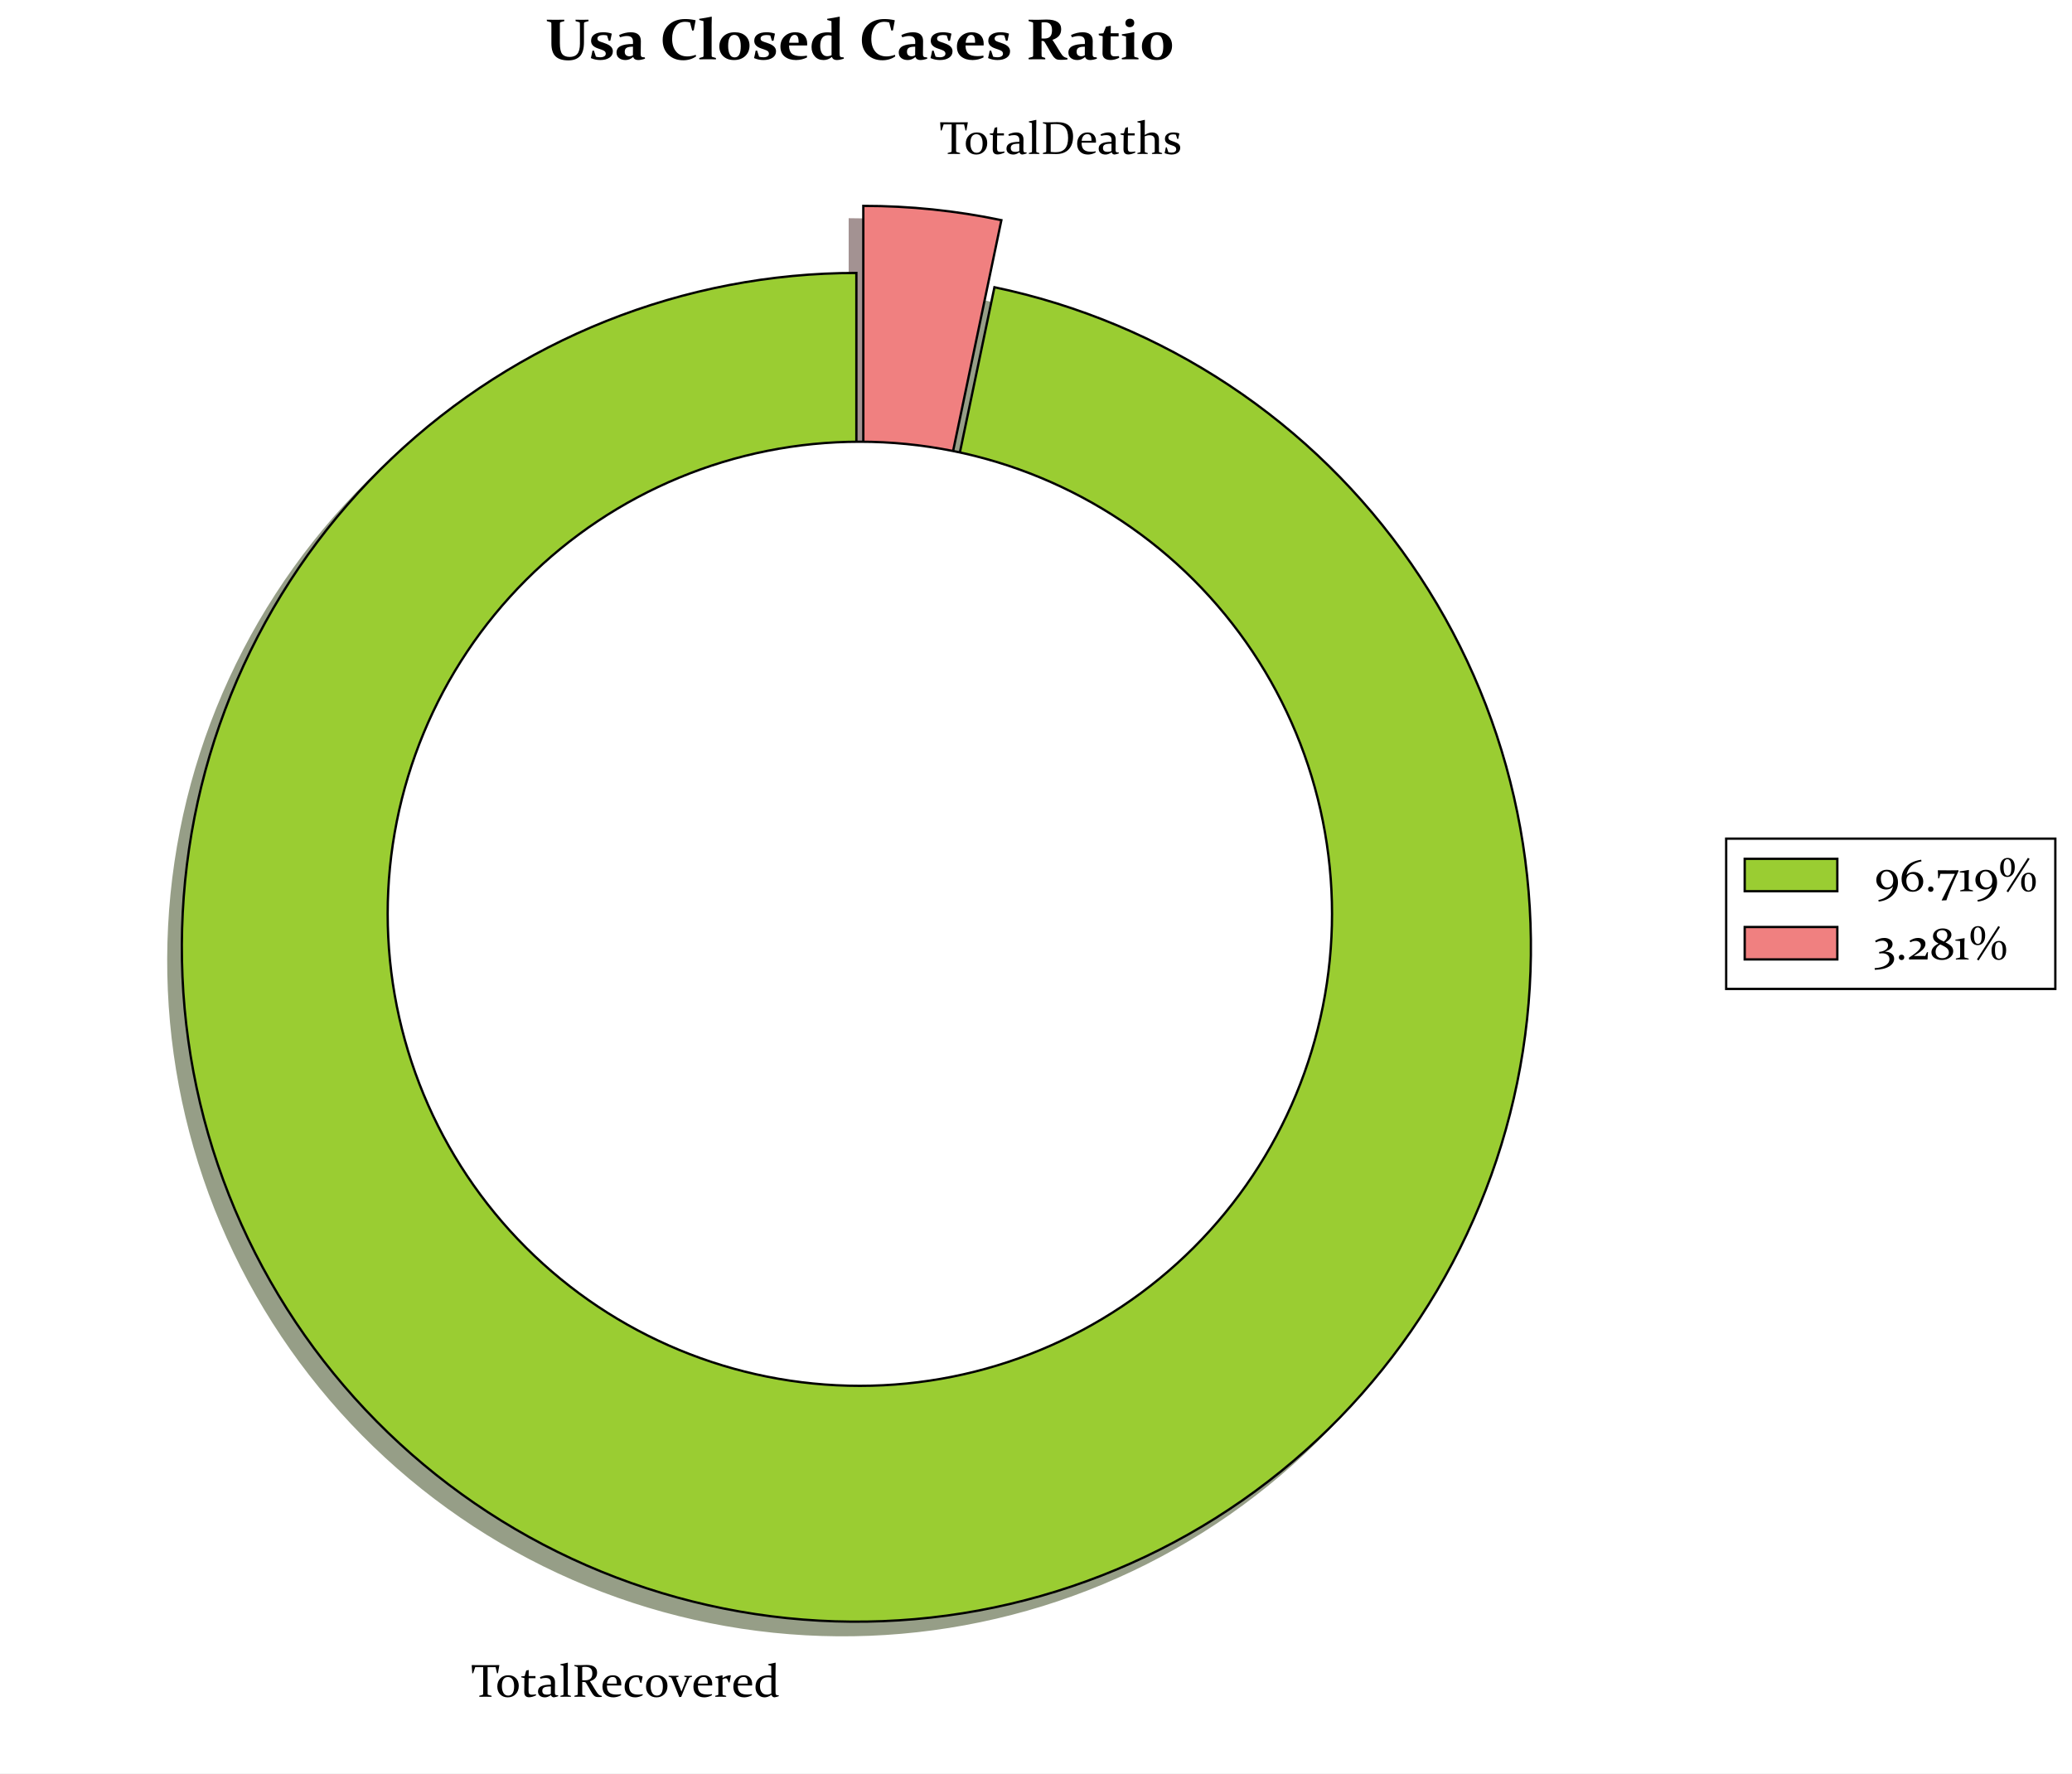
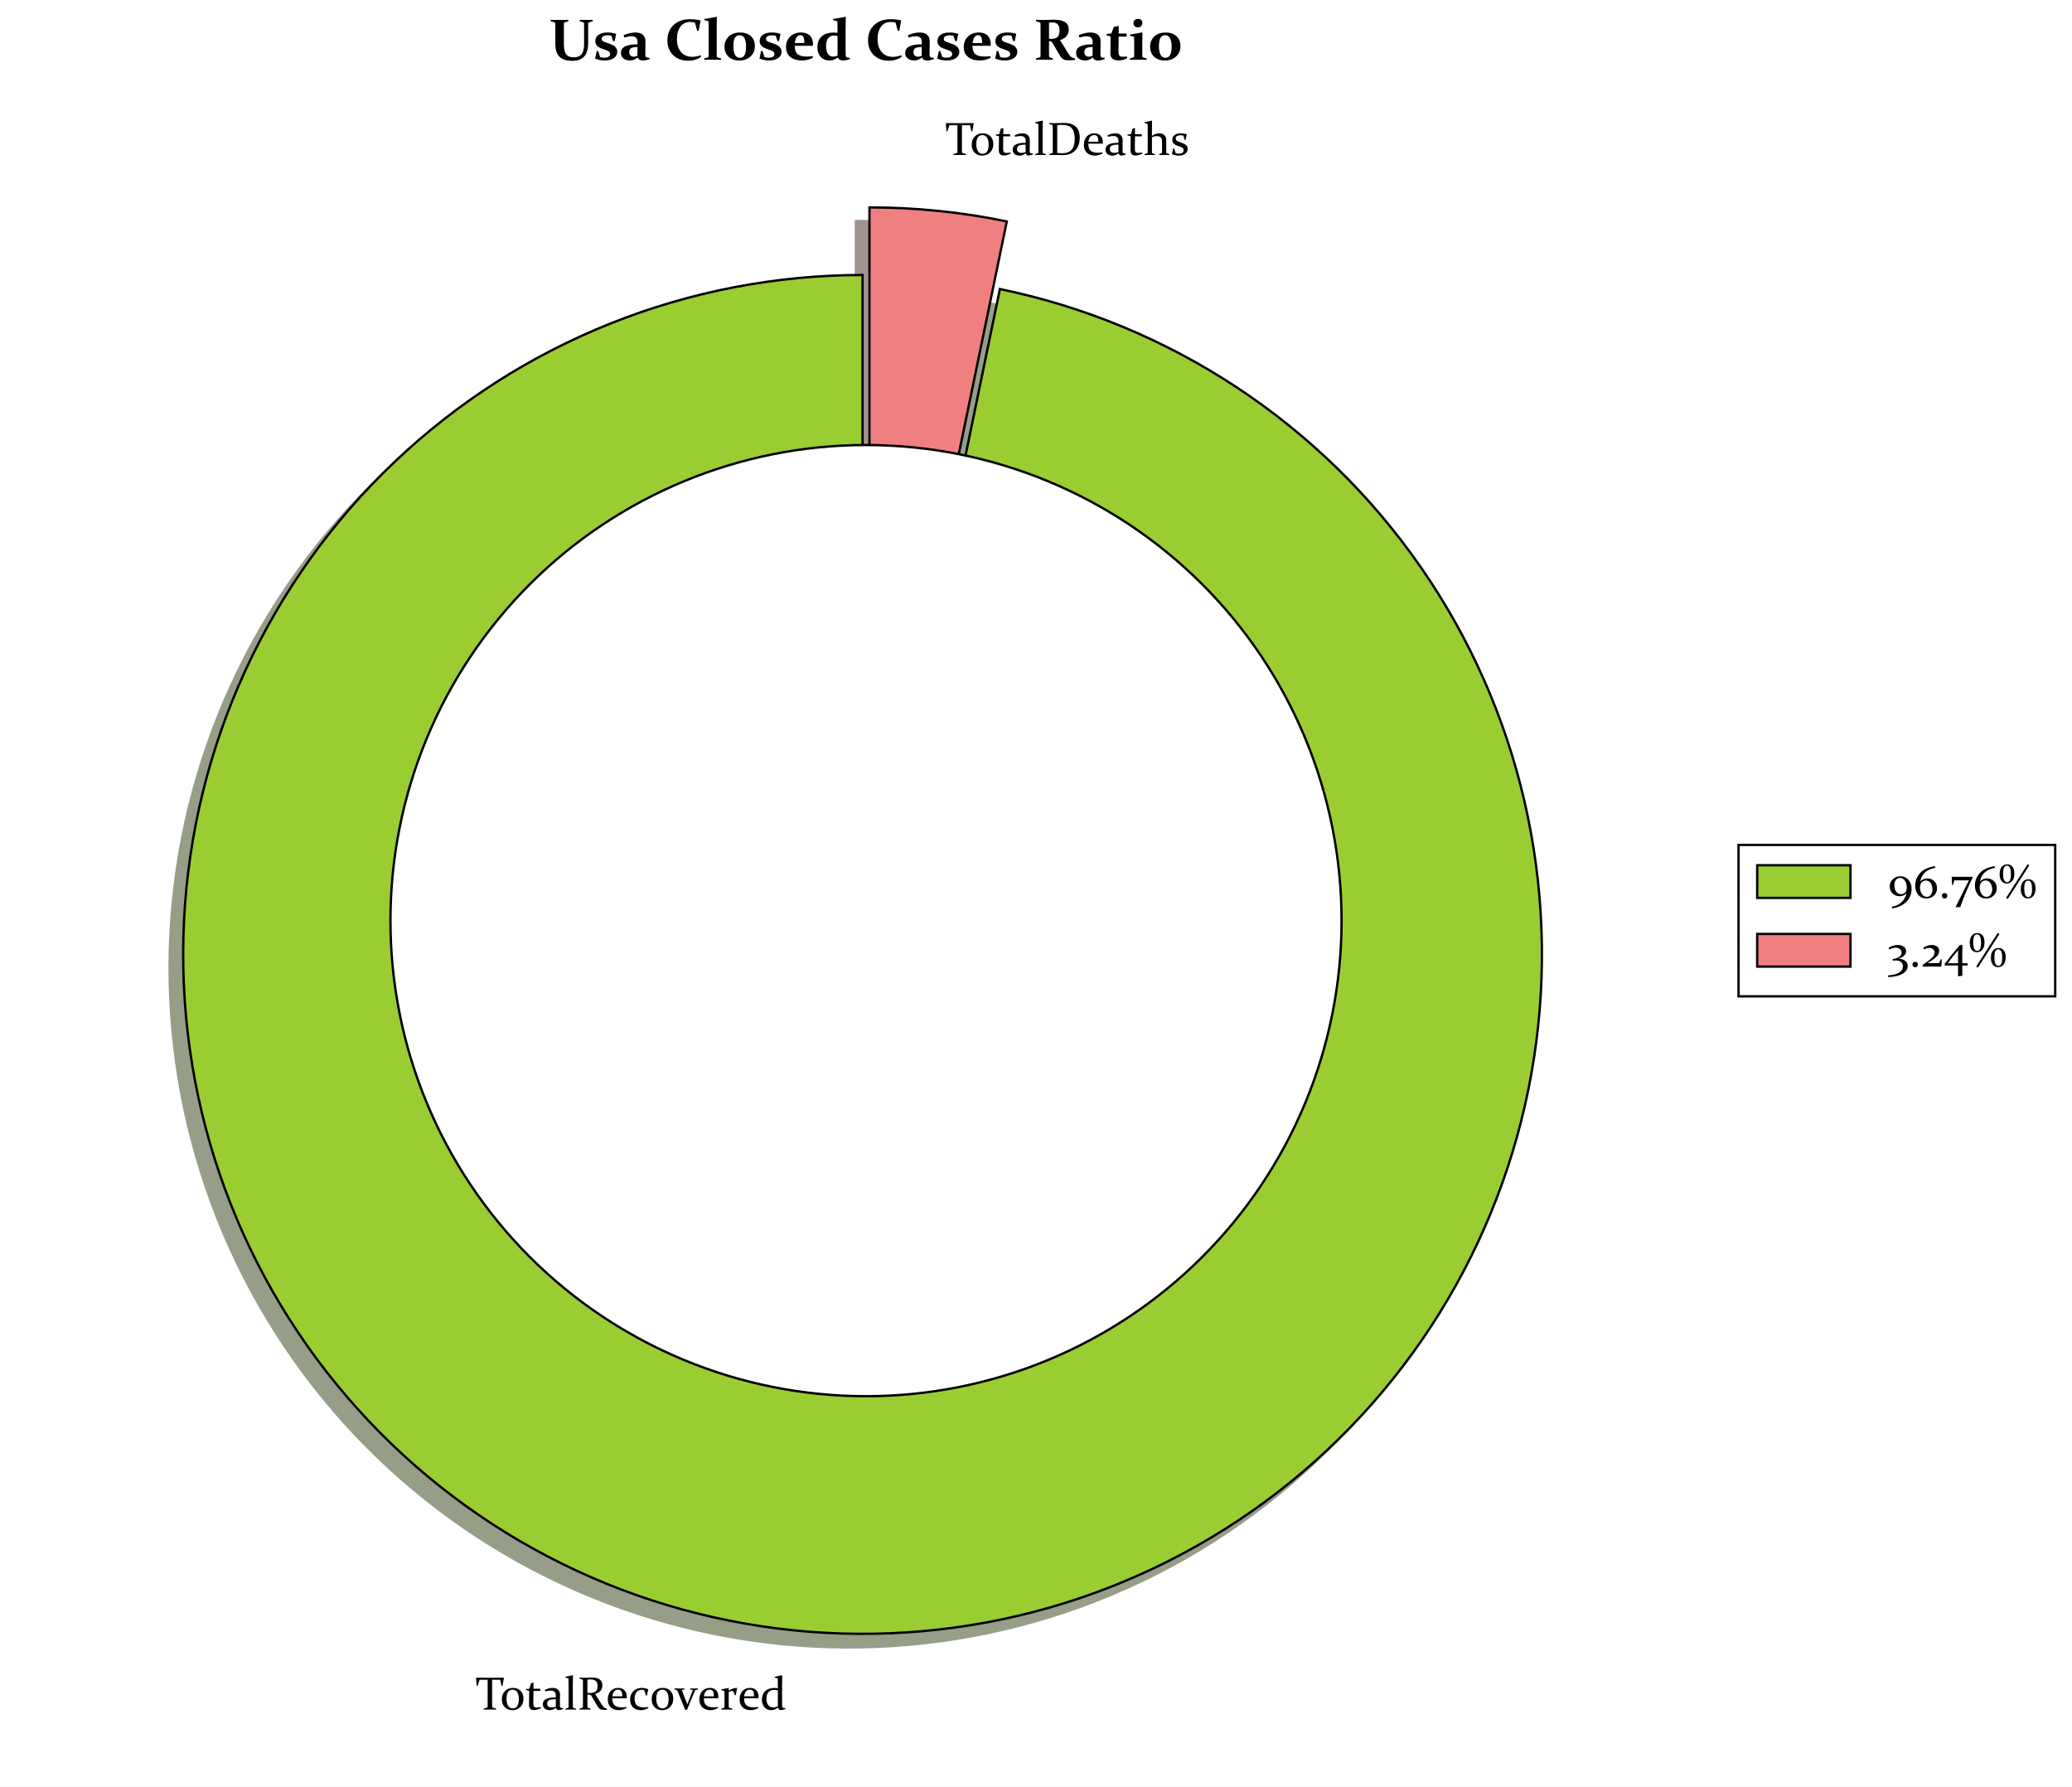
- <svg xmlns="http://www.w3.org/2000/svg" xmlns:xlink="http://www.w3.org/1999/xlink" height="766.08pt" version="1.1" viewBox="0 0 894.835 766.08" width="894.835pt">
+ <svg xmlns="http://www.w3.org/2000/svg" xmlns:xlink="http://www.w3.org/1999/xlink" height="766.08pt" version="1.1" viewBox="0 0 888.47 766.08" width="888.47pt">
  <defs>
    <style type="text/css">*{stroke-linecap:butt;stroke-linejoin:round;}</style>
  </defs>
  <g id="figure_1">
    <g id="patch_1">
-       <path d="M 0 766.08  L 894.835 766.08  L 894.835 0  L 0 0  z " style="fill:#ffffff;" />
+       <path d="M 0 766.08  L 888.47 766.08  L 888.47 0  L 0 0  z " style="fill:#ffffff;" />
    </g>
    <g id="axes_1">
      <g id="patch_2">
-         <path d="M 364.018 123.738  C 327.025 123.738 290.369 130.784 256.013 144.499  C 221.657 158.214 190.226 178.348 163.403 203.823  C 136.58 229.298 114.854 259.65 99.387 293.254  C 83.921 326.858 74.996 363.103 73.09 400.046  C 71.185 436.989 76.334 473.96 88.26 508.977  C 100.187 543.993 118.676 576.42 142.735 604.52  C 166.795 632.619 195.988 655.88 228.75 673.057  C 261.513 690.234 297.25 701.014 334.046 704.82  C 370.842 708.626 408.028 705.389 443.613 695.281  C 479.198 685.174 512.534 668.381 541.835 645.8  C 571.137 623.22 595.871 595.264 614.713 563.43  C 633.554 531.596 646.161 496.462 651.857 459.911  C 657.554 423.359 656.236 386.056 647.975 349.997  C 639.714 313.939 624.66 279.782 603.62 249.357  C 582.579 218.931 555.934 192.79 525.113 172.333  C 494.291 151.877 459.853 137.477 423.644 129.905  L 364.018 415.052  L 364.018 123.738  z " style="fill:#2e3e0f;opacity:0.5;stroke:#2e3e0f;stroke-linejoin:miter;" />
+         <path d="M 364.037 123.74  C 327.028 123.74 290.357 130.792 255.988 144.518  C 221.62 158.245 190.18 178.395 163.354 203.89  C 136.527 229.384 114.804 259.759 99.347 293.385  C 83.89 327.011 74.982 363.276 73.1 400.236  C 71.217 437.197 76.395 474.179 88.355 509.202  C 100.316 544.224 118.841 576.648 142.938 604.736  C 167.035 632.825 196.266 656.065 229.062 673.212  C 261.858 690.359 297.623 701.101 334.44 704.861  C 371.257 708.621 408.455 705.331 444.04 695.167  C 479.625 685.003 512.95 668.151 542.228 645.514  C 571.505 622.877 596.202 594.867 614.995 562.985  C 633.788 531.104 646.335 495.931 651.963 459.353  C 657.591 422.775 656.197 385.458 647.857 349.402  C 639.516 313.345 624.381 279.207 603.262 248.816  C 582.143 218.425 555.426 192.335 524.541 171.944  C 493.657 151.554 459.168 137.235 422.924 129.754  L 364.037 415.054  L 364.037 123.74  z " style="fill:#2e3e0f;opacity:0.5;stroke:#2e3e0f;stroke-linejoin:miter;" />
      </g>
      <g id="patch_3">
-         <path d="M 426.641 100.928  C 416.842 98.879 406.945 97.337 396.987 96.307  C 387.03 95.277 377.026 94.761 367.015 94.761  L 367.015 386.075  L 426.641 100.928  z " style="fill:#482626;opacity:0.5;stroke:#482626;stroke-linejoin:miter;" />
+         <path d="M 425.883 100.773  C 416.203 98.775 406.427 97.271 396.593 96.266  C 386.759 95.262 376.881 94.759 366.996 94.759  L 366.996 386.073  L 425.883 100.773  z " style="fill:#482626;opacity:0.5;stroke:#482626;stroke-linejoin:miter;" />
      </g>
      <g id="patch_4">
-         <path d="M 369.844 117.911  C 332.852 117.911 296.196 124.958 261.84 138.673  C 227.484 152.387 196.052 172.522 169.229 197.997  C 142.407 223.472 120.68 253.824 105.214 287.428  C 89.747 321.032 80.822 357.276 78.917 394.22  C 77.011 431.163 82.16 468.133 94.087 503.15  C 106.014 538.167 124.502 570.594 148.562 598.693  C 172.621 626.793 201.814 650.054 234.577 667.231  C 267.339 684.408 303.076 695.188 339.872 698.994  C 376.668 702.8 413.855 699.563 449.439 689.455  C 485.024 679.348 518.36 662.554 547.662 639.974  C 576.963 617.394 601.697 589.438 620.539 557.604  C 639.381 525.769 651.987 490.636 657.684 454.084  C 663.38 417.533 662.063 380.229 653.802 344.171  C 645.541 308.113 630.487 273.956 609.446 243.53  C 588.405 213.105 561.76 186.963 530.939 166.507  C 500.117 146.05 465.679 131.65 429.47 124.079  L 369.844 409.226  L 369.844 117.911  z " style="fill:#9acd32;stroke:#000000;stroke-linejoin:miter;" />
+         <path d="M 369.863 117.913  C 332.855 117.913 296.183 124.966 261.815 138.692  C 227.446 152.418 196.006 172.569 169.18 198.064  C 142.354 223.558 120.63 253.933 105.173 287.559  C 89.717 321.184 80.808 357.45 78.926 394.41  C 77.043 431.37 82.221 468.353 94.182 503.375  C 106.142 538.398 124.668 570.822 148.765 598.91  C 172.862 626.998 202.092 650.239 234.888 667.386  C 267.684 684.533 303.449 695.274 340.266 699.034  C 377.083 702.794 414.281 699.504 449.867 689.341  C 485.452 679.177 518.777 662.325 548.054 639.688  C 577.331 617.051 602.029 589.04 620.822 557.159  C 639.615 525.277 652.161 490.105 657.789 453.527  C 663.417 416.949 662.023 379.632 653.683 343.575  C 645.342 307.519 630.207 273.38 609.088 242.989  C 587.97 212.598 561.252 186.508 530.367 166.118  C 499.483 145.728 464.994 131.408 428.75 123.927  L 369.863 409.228  L 369.863 117.913  z " style="fill:#9acd32;stroke:#000000;stroke-linejoin:miter;" />
      </g>
      <g id="patch_5">
-         <path d="M 432.467 95.102  C 422.669 93.053 412.771 91.511 402.813 90.481  C 392.856 89.451 382.852 88.935 372.841 88.935  L 372.841 380.249  L 432.467 95.102  z " style="fill:#f08080;stroke:#000000;stroke-linejoin:miter;" />
+         <path d="M 431.71 94.947  C 422.029 92.948 412.253 91.444 402.419 90.44  C 392.586 89.436 382.707 88.933 372.823 88.933  L 372.823 380.247  L 431.71 94.947  z " style="fill:#f08080;stroke:#000000;stroke-linejoin:miter;" />
      </g>
      <g id="patch_6">
-         <path clip-path="url(#p36e8815404)" d="M 371.343 598.657  C 425.423 598.657 477.295 577.171 515.536 538.93  C 553.776 500.69 575.263 448.817 575.263 394.737  C 575.263 340.657 553.776 288.785 515.536 250.544  C 477.295 212.304 425.423 190.817 371.343 190.817  C 317.263 190.817 265.39 212.304 227.15 250.544  C 188.909 288.785 167.423 340.657 167.423 394.737  C 167.423 448.817 188.909 500.69 227.15 538.93  C 265.39 577.171 317.263 598.657 371.343 598.657  z " style="fill:#ffffff;stroke:#000000;stroke-linejoin:miter;" />
+         <path clip-path="url(#p6fb76fe117)" d="M 371.343 598.657  C 425.423 598.657 477.295 577.171 515.536 538.93  C 553.776 500.69 575.263 448.817 575.263 394.737  C 575.263 340.657 553.776 288.785 515.536 250.544  C 477.295 212.304 425.423 190.817 371.343 190.817  C 317.263 190.817 265.39 212.304 227.15 250.544  C 188.909 288.785 167.423 340.657 167.423 394.737  C 167.423 448.817 188.909 500.69 227.15 538.93  C 265.39 577.171 317.263 598.657 371.343 598.657  z " style="fill:#ffffff;stroke:#000000;stroke-linejoin:miter;" />
      </g>
      <g id="matplotlib.axis_1" />
      <g id="matplotlib.axis_2" />
      <g id="text_1">
-         <g transform="translate(203.4935 732.9551)scale(0.2 -0.2)">
+         <g transform="translate(203.9253 732.9995)scale(0.2 -0.2)">
          <defs>
            <path d="M 30.766 0  Q 24.75 0 17.484 -0.141  L 17.281 1.953  L 24.516 4.109  Q 25.734 4.438 25.781 5.609  Q 25.875 9.328 25.875 15.094  L 25.875 63.812  L 8.641 63.812  L 4.297 50.828  L 2.344 50.484  L 1.078 67.969  L 1.422 68.359  Q 13.422 68.172 24.422 68.172  L 37.453 68.172  Q 48.391 68.172 60.547 68.359  L 60.844 67.969  L 57.766 50.828  L 55.812 50.484  L 52.688 63.812  L 35.453 63.812  L 35.453 15.094  Q 35.453 9.328 35.547 5.609  Q 35.594 4.438 36.812 4.109  L 44.047 1.953  L 44.141 -0.141  Q 36.578 0 30.766 0  z " id="Constantia-84" />
            <path d="M 13.719 23.047  Q 13.719 13.922 17.141 8.172  Q 20.562 2.438 27.297 2.438  Q 33.594 2.438 36.891 7.484  Q 40.188 12.547 40.188 22.469  Q 40.188 31.781 36.719 37.156  Q 33.25 42.531 26.656 42.531  Q 20.406 42.531 17.062 37.688  Q 13.719 32.859 13.719 23.047  z M 50.141 23.484  Q 50.141 12.359 43.422 5.484  Q 36.719 -1.375 26.375 -1.375  Q 16.266 -1.375 10.031 5.094  Q 3.812 11.578 3.812 22.016  Q 3.812 32.766 10.328 39.578  Q 16.844 46.391 27.594 46.391  Q 37.75 46.391 43.938 40.109  Q 50.141 33.844 50.141 23.484  z " id="Constantia-111" />
            <path d="M 17.484 39.938  Q 17.188 23.438 17.188 13.328  Q 17.188 8.25 18.703 6.312  Q 20.219 4.391 24.469 4.391  Q 27.828 4.391 33.25 5.281  L 33.547 3.078  Q 25.094 -1.172 18.453 -1.172  Q 13.141 -1.172 10.547 1.688  Q 7.953 4.547 7.953 10.297  Q 7.953 19.781 8.297 40.234  L 1.562 41.891  L 1.266 43.891  L 8.797 44.531  L 12.156 56.344  Q 14.891 57.078 17.141 57.766  L 17.625 57.422  Q 17.484 51.516 17.484 46.391  L 17.484 44.578  L 32.172 44.578  L 32.172 39.938  z " id="Constantia-116" />
            <path d="M 30.125 22.125  Q 19.438 22.125 15.531 20.016  Q 11.625 17.922 11.625 12.938  Q 11.625 8.297 14.203 6.359  Q 16.797 4.438 21.234 4.438  Q 26.266 4.438 30.031 6.156  z M 6.453 42.234  Q 15.969 46.391 23.297 46.391  Q 30.766 46.391 34.938 42.484  Q 39.109 38.578 39.062 31.203  L 38.812 10.891  Q 38.766 8.406 38.938 6.891  Q 39.109 5.375 39.812 4.562  Q 40.531 3.766 41.938 3.438  Q 43.359 3.125 45.75 3.078  L 46 1.172  Q 43.891 0.344 40.859 -0.484  Q 37.844 -1.312 36.766 -1.312  Q 32.031 -1.312 30.281 3.562  Q 23.438 -1.375 17.391 -1.375  Q 10.594 -1.375 6.469 1.969  Q 2.344 5.328 2.344 11.422  Q 2.344 18.953 9.047 22.516  Q 15.766 26.078 30.125 26.078  L 30.172 29.891  Q 30.219 35.359 27.391 37.984  Q 24.562 40.625 18.703 40.625  Q 14.266 40.625 7.562 38.969  z " id="Constantia-97" />
            <path d="M 2.734 68.5  L 2.484 70.125  Q 11.141 71.781 18.406 73.578  L 18.844 73.188  Q 18.562 65.234 18.562 51.078  L 18.562 19.281  Q 18.562 10.547 18.656 5.219  Q 18.797 3.812 20.016 3.469  L 25.344 1.859  L 25.484 -0.141  Q 18.891 0 14.109 0  Q 9.328 0 2.781 -0.141  L 2.594 1.859  L 8.109 3.469  Q 9.328 3.859 9.422 5.031  Q 9.516 10.547 9.516 17.328  L 9.516 37.406  Q 9.516 55.562 9.328 66.547  z " id="Constantia-108" />
            <path d="M 21.781 14.984  Q 21.781 12.062 21.797 9.719  Q 21.828 7.375 21.875 5.469  Q 21.922 3.953 23.141 3.562  L 28.562 1.953  L 28.719 -0.141  Q 22.906 0 17.094 0  Q 11.188 0 4.984 -0.141  L 4.781 1.953  L 10.797 3.766  Q 12.016 4.109 12.109 5.281  Q 12.156 7.234 12.172 9.641  Q 12.203 12.062 12.203 14.984  L 12.203 54.594  Q 12.203 57.078 12.172 59.078  Q 12.156 61.078 12.109 62.703  Q 12.062 63.969 10.938 64.359  L 4.891 66.266  L 4.781 68.359  Q 11.078 68.172 17.047 68.172  Q 18.219 68.172 20.016 68.234  Q 21.828 68.312 24.422 68.406  Q 27.047 68.5 28.797 68.547  Q 30.562 68.609 31.594 68.609  Q 42.719 68.609 48.281 64.406  Q 53.859 60.203 53.859 52.156  Q 53.859 44.875 50.047 40.359  Q 46.234 35.844 38.422 33.406  Q 41.5 28.719 44.094 24.344  Q 46.688 19.969 48.906 16.328  Q 51.125 12.703 52.969 9.906  Q 54.828 7.125 56.453 5.516  Q 57.281 4.688 58.109 4.078  Q 58.938 3.469 59.844 3.078  Q 60.75 2.688 61.75 2.391  Q 62.75 2.094 63.969 1.812  L 64.109 -0.344  Q 60.594 -0.781 58.203 -0.781  Q 56.203 -0.781 54.688 -0.688  Q 53.172 -0.594 52 -0.297  Q 50.828 0 49.875 0.453  Q 48.922 0.922 48 1.656  Q 46 3.172 44.062 6.031  Q 42.141 8.891 40.062 12.5  Q 37.984 16.109 35.734 20.188  Q 33.5 24.266 31 28.172  Q 30.281 29.344 29.766 30.031  Q 29.25 30.719 28.641 31.109  Q 28.031 31.5 27.219 31.641  Q 26.422 31.781 25.141 31.844  L 21.781 31.938  z M 21.781 35.594  Q 24.75 35.453 27.297 35.453  Q 35.75 35.453 39.672 39.031  Q 43.609 42.625 43.609 50.297  Q 43.609 57.719 39.844 61.125  Q 36.078 64.547 28.078 64.547  Q 26.703 64.547 25.141 64.453  Q 23.578 64.359 21.781 64.156  z " id="Constantia-82" />
            <path d="M 44.047 3.469  Q 39.891 0.875 35.5 -0.25  Q 31.109 -1.375 27.344 -1.375  Q 16.609 -1.375 10.203 4.75  Q 3.812 10.891 3.812 21.781  Q 3.812 32.625 9.938 39.5  Q 16.062 46.391 26.312 46.391  Q 34.906 46.391 39.688 41.234  Q 44.484 36.078 44.484 27  Q 44.484 25.641 44.344 24.219  L 13.375 24.219  Q 13.375 13.719 18.312 9.203  Q 23.25 4.688 33.734 4.688  Q 38.422 4.688 43.75 5.562  z M 34.766 28.266  L 34.766 29.734  Q 34.766 36.672 32.547 39.641  Q 30.328 42.625 25.922 42.625  Q 20.125 42.625 17.047 38.422  Q 13.969 34.234 13.578 28.266  z " id="Constantia-101" />
            <path d="M 42.969 3.469  Q 39.938 1.422 35.469 0.016  Q 31 -1.375 26.609 -1.375  Q 16.062 -1.375 9.906 4.797  Q 3.766 10.984 3.766 21.297  Q 3.766 32.469 10.734 39.422  Q 17.719 46.391 28.812 46.391  Q 35.984 46.391 42.719 43.453  Q 41.109 36.922 39.844 30.078  L 37.938 29.781  L 33.984 41.5  Q 31.734 42.281 28.906 42.281  Q 21.625 42.281 17.516 37.203  Q 13.422 32.125 13.422 23.781  Q 13.422 13.969 18.062 9.281  Q 22.703 4.594 32.766 4.594  Q 37.406 4.594 42.672 5.516  z " id="Constantia-99" />
            <path d="M -1.516 45.266  Q 4.641 45.125 9.422 45.125  Q 13.812 45.125 19.969 45.266  L 20.172 43.266  L 14.5 41.703  Q 18.5 30.328 23.781 17.531  Q 25.141 14.156 26.219 11.078  Q 27.297 14.156 28.719 17.484  Q 33.156 28.422 38.031 41.703  L 32.469 43.266  L 32.281 45.266  Q 36.234 45.125 40.531 45.125  Q 44.922 45.125 49.031 45.266  L 49.219 43.266  L 44.344 41.844  Q 43.219 41.453 42.438 39.938  Q 38.578 31 33.469 18.672  Q 28.375 6.344 25.781 -0.344  L 21.625 -0.781  Q 18.953 6.297 13.891 18.594  Q 8.844 30.906 5.219 39.703  Q 4.438 41.406 3.078 41.891  L -1.422 43.266  z " id="Constantia-118" />
            <path d="M 2.828 42.969  Q 10.984 44.531 18.312 46.391  L 18.797 46.047  L 18.797 40.328  Q 27.828 46.391 36.531 46.391  L 36.766 46.094  Q 35.359 38.812 33.984 31  L 32.031 30.672  Q 30.672 34.812 29.391 37.328  Q 28.125 39.844 25.391 39.844  Q 22.75 39.844 18.797 37.406  L 18.797 16.266  Q 18.797 8.641 18.891 5.375  Q 18.953 4.047 20.125 3.719  L 26.609 1.859  L 26.766 -0.141  Q 19.141 0 14.359 0  Q 9.578 0 3.031 -0.141  L 2.828 1.859  L 8.5 3.516  Q 9.672 3.906 9.719 5.031  Q 9.766 7.125 9.766 11.031  L 9.766 27.688  Q 9.766 35.641 9.578 39.547  L 3.078 41.312  z " id="Constantia-114" />
            <path d="M 37.938 41.016  Q 34.672 42.047 30.609 42.047  Q 22.219 42.047 17.812 37.281  Q 13.422 32.516 13.422 22.859  Q 13.422 14.5 17.328 9.5  Q 21.234 4.5 28.375 4.5  Q 32.953 4.5 37.938 7.031  z M 30.906 70.125  Q 39.594 71.781 46.828 73.578  L 47.266 73.188  Q 46.969 62.75 46.969 50.734  L 46.969 24.172  Q 46.969 17.438 47.016 10.844  Q 47.016 8.344 47.188 6.828  Q 47.359 5.328 48.047 4.516  Q 48.734 3.719 50.078 3.422  Q 51.422 3.125 53.859 3.078  L 54.109 1.172  Q 51.953 0.344 48.953 -0.484  Q 45.953 -1.312 44.875 -1.312  Q 39.938 -1.312 38.234 4.25  Q 30.672 -1.375 23.531 -1.375  Q 14.5 -1.375 9.109 5.047  Q 3.719 11.469 3.719 20.844  Q 3.719 32.953 10.891 39.594  Q 18.062 46.234 30.953 46.234  Q 34.078 46.234 37.938 45.562  Q 37.938 56.344 37.75 66.547  L 31.156 68.5  z " id="Constantia-100" />
          </defs>
          <use xlink:href="#Constantia-84" />
          <use x="52.578" xlink:href="#Constantia-111" />
          <use x="106.631" xlink:href="#Constantia-116" />
          <use x="141.934" xlink:href="#Constantia-97" />
          <use x="189.932" xlink:href="#Constantia-108" />
          <use x="218.008" xlink:href="#Constantia-82" />
          <use x="279.643" xlink:href="#Constantia-101" />
          <use x="327.543" xlink:href="#Constantia-99" />
          <use x="373.686" xlink:href="#Constantia-111" />
          <use x="427.738" xlink:href="#Constantia-118" />
          <use x="476.029" xlink:href="#Constantia-101" />
          <use x="523.93" xlink:href="#Constantia-114" />
          <use x="562.26" xlink:href="#Constantia-101" />
          <use x="610.16" xlink:href="#Constantia-100" />
        </g>
      </g>
      <g id="text_2">
-         <g transform="translate(405.8107 66.48818)scale(0.2 -0.2)">
+         <g transform="translate(405.3789 66.4438)scale(0.2 -0.2)">
          <defs>
            <path d="M 17.094 0  Q 11.188 0 4.984 -0.141  L 4.781 1.953  L 10.797 3.766  Q 12.062 4.156 12.109 5.281  Q 12.156 7.234 12.172 9.641  Q 12.203 12.062 12.203 14.984  L 12.203 54.594  Q 12.203 57.078 12.172 59.078  Q 12.156 61.078 12.109 62.703  Q 12.062 63.969 10.938 64.359  L 4.891 66.266  L 4.781 68.359  Q 11.078 68.172 17.047 68.172  Q 21.922 68.172 26.453 68.406  Q 31 68.656 35.797 68.656  Q 52.875 68.656 61.469 60.859  Q 70.062 53.078 70.062 37.75  Q 70.062 19.672 60.516 9.688  Q 50.984 -0.297 33.734 -0.297  Q 29 -0.297 25.281 -0.141  Q 21.578 0 17.094 0  z M 21.781 4.344  Q 24.656 3.953 27.406 3.828  Q 30.172 3.719 32.953 3.719  Q 45.844 3.719 52.578 11.297  Q 59.328 18.891 59.328 34.578  Q 59.328 49.812 52.922 57.156  Q 46.531 64.5 32.672 64.5  Q 30.469 64.5 27.797 64.406  Q 25.141 64.312 21.781 64.062  z " id="Constantia-68" />
            <path d="M 2.484 70.125  Q 10.453 71.688 18.406 73.578  L 18.844 73.188  Q 18.609 68.609 18.578 60.109  Q 18.562 51.609 18.562 40.922  Q 27.047 46.391 34.375 46.391  Q 41.156 46.391 45.156 42.594  Q 49.172 38.812 49.172 31.5  L 49.172 14.266  Q 49.172 8.641 49.266 5.219  Q 49.312 3.953 50.484 3.516  L 55.953 1.859  L 56.062 -0.141  Q 49.609 0 44.828 0  Q 40.047 0 34.188 -0.141  L 33.984 1.859  L 38.812 3.266  Q 39.984 3.656 40.094 4.781  Q 40.141 5.469 40.141 7.859  L 40.141 29.156  Q 40.141 35.156 37.25 37.766  Q 34.375 40.375 28.766 40.375  Q 23.922 40.375 18.562 38.031  L 18.562 16.109  Q 18.562 10.062 18.656 5.031  Q 18.703 3.656 19.875 3.328  L 24.953 1.859  L 25.047 -0.141  Q 18.891 0 14.109 0  Q 9.328 0 2.781 -0.141  L 2.594 1.859  L 8.109 3.469  Q 9.375 3.859 9.422 5.031  Q 9.516 9.719 9.516 17  L 9.516 37.406  Q 9.516 47.359 9.484 55.031  Q 9.469 62.703 9.328 66.547  L 2.734 68.5  z " id="Constantia-104" />
            <path d="M 27.875 41.453  Q 25.047 42.234 21.734 42.234  Q 17.141 42.234 14.328 40.453  Q 11.531 38.672 11.531 35.594  Q 11.531 32.625 13.359 30.906  Q 15.188 29.203 20.172 27.547  L 24.172 26.172  Q 30.906 23.875 34.047 20.922  Q 37.203 17.969 37.203 13.188  Q 37.203 6.391 31.922 2.5  Q 26.656 -1.375 18.609 -1.375  Q 11.188 -1.375 3.422 1.656  Q 5.078 8.016 6.109 14.062  L 8.016 14.359  L 11.531 3.859  Q 14.312 2.781 18.609 2.781  Q 23.141 2.781 25.844 4.641  Q 28.562 6.5 28.562 9.859  Q 28.562 12.984 26.734 14.797  Q 24.906 16.609 20.906 17.922  L 15.828 19.625  Q 9.234 21.828 6.719 24.922  Q 4.203 28.031 4.203 32.625  Q 4.203 39.016 9.062 42.703  Q 13.922 46.391 21.875 46.391  Q 29.297 46.391 35.359 44.234  Q 33.984 38.672 32.859 32.469  L 31 32.125  z " id="Constantia-115" />
          </defs>
          <use xlink:href="#Constantia-84" />
          <use x="52.578" xlink:href="#Constantia-111" />
          <use x="106.631" xlink:href="#Constantia-116" />
          <use x="141.934" xlink:href="#Constantia-97" />
          <use x="189.932" xlink:href="#Constantia-108" />
          <use x="218.008" xlink:href="#Constantia-68" />
          <use x="293.105" xlink:href="#Constantia-101" />
          <use x="341.006" xlink:href="#Constantia-97" />
          <use x="389.004" xlink:href="#Constantia-116" />
          <use x="424.307" xlink:href="#Constantia-104" />
          <use x="482.266" xlink:href="#Constantia-115" />
        </g>
      </g>
      <g id="text_3">
        <g transform="translate(235.5322 25.59453)scale(0.25 -0.25)">
          <defs>
            <path d="M 2.438 68.359  Q 9.234 68.172 17.484 68.172  Q 25.984 68.172 32.516 68.359  L 32.766 65.875  L 26.422 64.062  Q 25.25 63.766 25.141 62.594  Q 25.094 60.844 25.062 58.812  Q 25.047 56.781 25.047 54.438  L 25.047 27.547  Q 25.047 14.203 29.047 9.094  Q 33.062 4 42.047 4  Q 50.875 4 55.297 9.391  Q 59.719 14.797 59.719 26.906  L 59.719 54.438  Q 59.719 56.781 59.672 58.812  Q 59.625 60.844 59.578 62.594  Q 59.516 63.719 58.297 64.062  L 52.25 65.766  L 52.094 68.359  Q 58.594 68.172 63.328 68.172  Q 67.719 68.172 74.359 68.359  L 74.609 65.875  L 67.969 63.969  Q 66.797 63.625 66.75 62.359  Q 66.703 60.688 66.672 58.688  Q 66.656 56.688 66.656 54.25  L 66.656 29.438  Q 66.656 12.641 59.734 5.344  Q 52.828 -1.953 39.656 -1.953  Q 24.656 -1.953 17.531 5  Q 10.406 11.969 10.406 27.297  L 10.406 54.25  Q 10.406 56.688 10.375 58.688  Q 10.359 60.688 10.297 62.359  Q 10.25 63.625 9.125 63.969  L 2.594 65.875  z " id="Constantia-Bold-85" />
            <path d="M 31.938 41.109  Q 28.859 41.844 25.297 41.844  Q 20.844 41.844 18.031 40.281  Q 15.234 38.719 15.234 35.844  Q 15.234 33.641 16.453 32.438  Q 17.672 31.25 20.656 30.219  L 28.469 27.484  Q 35.453 25.094 38.672 21.703  Q 41.891 18.312 41.891 13.766  Q 41.891 6.594 35.859 2.609  Q 29.828 -1.375 20.016 -1.375  Q 11.812 -1.375 3.906 2  Q 5.562 8.547 6.641 14.703  L 9.125 15.094  L 12.641 4.438  Q 15.625 3.422 20.125 3.422  Q 24.359 3.422 27 5.031  Q 29.641 6.641 29.641 9.516  Q 29.641 11.922 28.047 13.547  Q 26.469 15.188 21.734 16.797  L 15.766 18.844  Q 10.062 20.844 7.172 24.047  Q 4.297 27.25 4.297 31.891  Q 4.297 39.016 9.906 42.812  Q 15.531 46.625 25.391 46.625  Q 33.5 46.625 40.047 44.234  Q 38.578 37.844 37.547 32.125  L 34.859 31.734  z " id="Constantia-Bold-115" />
            <path d="M 31 21.734  Q 23.344 21.734 20.062 19.781  Q 16.797 17.828 16.797 13.094  Q 16.797 8.797 19.109 6.953  Q 21.438 5.125 24.609 5.125  Q 28.219 5.125 30.906 6.984  z M 7.125 41.891  Q 17.531 46.625 27.156 46.625  Q 35.938 46.625 40.297 42.688  Q 44.672 38.766 44.625 31.391  L 44.391 11.078  Q 44.281 8.594 44.469 7.078  Q 44.672 5.562 45.375 4.75  Q 46.094 3.953 47.484 3.609  Q 48.875 3.266 51.516 3.219  L 51.812 0.984  Q 44.969 -1.375 40.047 -1.375  Q 33.406 -1.375 31.297 3.859  Q 25.094 -1.375 18.172 -1.375  Q 11.375 -1.375 6.984 2.016  Q 2.594 5.422 2.594 11.578  Q 2.594 19.234 9.688 22.797  Q 16.797 26.375 31 26.375  L 31.062 30.031  Q 31.109 35.25 28.547 37.719  Q 25.984 40.188 20.562 40.188  Q 15.531 40.188 8.5 37.984  z " id="Constantia-Bold-97" />
            <path id="Constantia-Bold-32" />
            <path d="M 58.5 49.906  L 55.812 49.469  L 52.094 63.484  Q 48.25 64.703 43.75 64.703  Q 32.953 64.703 27.047 56.609  Q 21.141 48.531 21.141 35.453  Q 21.141 21.484 28.094 13.188  Q 35.062 4.891 47.406 4.891  Q 54.297 4.891 61.922 7.672  L 62.547 4.891  Q 52.781 -1.766 40.484 -1.766  Q 24.516 -1.766 14.672 7.859  Q 4.828 17.484 4.828 33.203  Q 4.828 49.953 15.625 59.719  Q 26.422 69.484 43.797 69.484  Q 52.391 69.484 61.375 67.484  L 61.672 67  z " id="Constantia-Bold-67" />
            <path d="M 1.859 69.828  Q 14.062 71.625 23.141 73.578  L 23.688 73.188  Q 23.391 66.453 23.391 58.844  L 23.391 13.672  Q 23.391 7.859 23.484 5.562  Q 23.578 4.25 24.703 3.906  L 30.812 2.203  L 30.953 -0.141  Q 23.734 0 16.609 0  Q 9.328 0 2.25 -0.141  L 2 2.203  L 8.203 3.906  Q 9.328 4.203 9.422 5.375  Q 9.516 7.281 9.516 11.766  L 9.516 54.109  Q 9.516 60.5 9.328 65.875  L 2.156 67.828  z " id="Constantia-Bold-108" />
            <path d="M 19.047 23.188  Q 19.047 14.312 21.703 8.766  Q 24.359 3.219 30.219 3.219  Q 35.688 3.219 38.25 8.094  Q 40.828 12.984 40.828 22.609  Q 40.828 31.641 38.109 36.844  Q 35.406 42.047 29.641 42.047  Q 24.266 42.047 21.656 37.359  Q 19.047 32.672 19.047 23.188  z M 55.953 23.578  Q 55.953 12.453 48.531 5.531  Q 41.109 -1.375 29.203 -1.375  Q 17.625 -1.375 10.734 5.141  Q 3.859 11.672 3.859 22.219  Q 3.859 32.906 11.078 39.766  Q 18.312 46.625 30.609 46.625  Q 42.281 46.625 49.109 40.297  Q 55.953 33.984 55.953 23.578  z " id="Constantia-Bold-111" />
            <path d="M 49.906 3.219  Q 40.875 -1.375 30.859 -1.375  Q 18.953 -1.375 11.406 4.516  Q 3.859 10.406 3.859 21.875  Q 3.859 32.812 11.109 39.719  Q 18.359 46.625 29.594 46.625  Q 39.406 46.625 44.75 41.328  Q 50.094 36.031 50.094 26.703  Q 50.094 25.297 49.953 23.781  L 18.75 23.781  Q 18.75 13.969 23.562 9.672  Q 28.375 5.375 39.359 5.375  Q 44.672 5.375 49.516 6.297  z M 35.25 28.516  L 35.25 29.688  Q 35.25 36.328 33.562 39.203  Q 31.891 42.094 28.422 42.094  Q 24.266 42.094 21.797 38.109  Q 19.344 34.125 18.953 28.516  z " id="Constantia-Bold-101" />
            <path d="M 38.422 40.578  Q 35.797 41.5 32.516 41.5  Q 25.828 41.5 22.312 36.891  Q 18.797 32.281 18.797 23  Q 18.797 14.938 21.922 10.109  Q 25.047 5.281 30.719 5.281  Q 34.906 5.281 38.422 7.078  z M 30.719 69.828  Q 42.625 71.625 52 73.578  L 52.594 73.188  Q 52.25 62.75 52.25 50.734  L 52.25 24.172  Q 52.25 17.781 52.297 10.984  Q 52.297 8.5 52.484 6.984  Q 52.688 5.469 53.344 4.656  Q 54 3.859 55.359 3.562  Q 56.734 3.266 59.375 3.219  L 59.672 1.078  Q 52.547 -1.375 47.516 -1.375  Q 40.969 -1.375 38.922 3.953  Q 32.516 -1.375 24.75 -1.375  Q 15.094 -1.375 9.469 5  Q 3.859 11.375 3.859 20.953  Q 3.859 33.156 11.109 39.812  Q 18.359 46.484 31.391 46.484  Q 34.625 46.484 38.422 45.953  Q 38.422 56.25 38.234 65.875  L 31.062 67.828  z " id="Constantia-Bold-100" />
            <path d="M 26.703 15.328  Q 26.703 12.406 26.734 10.078  Q 26.766 7.766 26.812 5.859  Q 26.859 4.297 27.938 3.953  L 33.016 2.297  L 33.156 -0.141  Q 27.734 0 19.734 0  Q 11.188 0 4.5 -0.141  L 4.25 2.297  L 10.797 4.109  Q 12.016 4.438 12.109 5.609  Q 12.156 7.562 12.172 9.984  Q 12.203 12.406 12.203 15.328  L 12.203 54.25  Q 12.203 56.688 12.172 58.688  Q 12.156 60.688 12.109 62.359  Q 12.062 63.625 10.938 63.969  L 4.391 65.875  L 4.25 68.359  Q 11.078 68.172 18.266 68.172  Q 19.781 68.172 22.016 68.234  Q 24.266 68.312 27.484 68.406  Q 30.422 68.5 32.391 68.547  Q 34.375 68.609 35.5 68.609  Q 48.047 68.609 54.312 64.406  Q 60.594 60.203 60.594 52.156  Q 60.594 44.875 56.766 40.406  Q 52.938 35.938 45.516 33.547  Q 49.609 27.484 51.828 23.719  Q 54.047 19.969 56.297 16.328  Q 58.547 12.703 60.375 9.906  Q 62.203 7.125 63.812 5.516  Q 64.703 4.781 65.5 4.25  Q 66.312 3.719 67.188 3.328  Q 68.062 2.938 69.062 2.656  Q 70.062 2.391 71.297 2.156  L 71.484 -0.344  Q 66.703 -1.031 60.547 -1.031  Q 55.672 -1.031 53.719 -0.391  Q 51.766 0.25 50.25 1.422  Q 48 3.172 46.109 6  Q 44.234 8.844 42.141 12.406  Q 40.047 15.969 37.812 19.969  Q 35.594 23.969 33.156 27.875  Q 32.422 29 31.953 29.734  Q 31.5 30.469 31.031 30.828  Q 30.562 31.203 30.047 31.375  Q 29.547 31.547 28.766 31.594  L 26.703 31.641  z M 26.703 35.891  Q 29.297 35.75 31.391 35.75  Q 38.328 35.75 41.547 39.234  Q 44.781 42.719 44.781 50.141  Q 44.781 57.328 41.672 60.625  Q 38.578 63.922 32.031 63.922  Q 30.906 63.922 29.609 63.812  Q 28.328 63.719 26.703 63.531  z " id="Constantia-Bold-82" />
            <path d="M 22.125 39.547  Q 21.828 24.312 21.828 13.719  Q 21.828 8.797 23.344 6.906  Q 24.859 5.031 29.156 5.031  Q 32.469 5.031 36.375 5.422  L 36.766 2.484  Q 29 -1.312 22.266 -1.312  Q 15.438 -1.312 11.688 1.531  Q 7.953 4.391 7.953 10.156  Q 7.953 20.312 8.25 39.797  L 1.656 41.5  L 1.219 44.141  L 9.375 44.875  L 14.016 56.344  Q 18.172 57.078 21.578 57.766  L 22.266 57.422  Q 22.125 51.516 22.125 44.875  L 35.797 44.875  L 35.797 39.547  z " id="Constantia-Bold-116" />
            <path d="M 23.781 62.984  Q 23.781 59.625 21.609 57.516  Q 19.438 55.422 15.922 55.422  Q 12.703 55.422 10.625 57.391  Q 8.547 59.375 8.547 62.547  Q 8.547 66.016 10.734 68.016  Q 12.938 70.016 16.453 70.016  Q 19.672 70.016 21.719 68.188  Q 23.781 66.359 23.781 62.984  z M 2.297 43.062  Q 14.312 44.875 23.391 46.828  L 23.922 46.438  Q 23.641 39.703 23.641 32.078  L 23.641 13.672  Q 23.641 7.859 23.734 5.562  Q 23.828 4.25 24.953 3.906  L 31.062 2.203  L 31.203 -0.141  Q 23.969 0 16.844 0  Q 9.578 0 2.484 -0.141  L 2.25 2.203  L 8.453 3.906  Q 9.578 4.203 9.672 5.375  Q 9.766 7.281 9.766 11.766  L 9.766 27.484  Q 9.766 33.891 9.578 39.266  L 2.594 41.062  z " id="Constantia-Bold-105" />
          </defs>
          <use xlink:href="#Constantia-Bold-85" />
          <use x="74.66" xlink:href="#Constantia-Bold-115" />
          <use x="120.314" xlink:href="#Constantia-Bold-97" />
          <use x="173.879" xlink:href="#Constantia-Bold-32" />
          <use x="197.805" xlink:href="#Constantia-Bold-67" />
          <use x="263.771" xlink:href="#Constantia-Bold-108" />
          <use x="296.682" xlink:href="#Constantia-Bold-111" />
          <use x="356.545" xlink:href="#Constantia-Bold-115" />
          <use x="402.199" xlink:href="#Constantia-Bold-101" />
          <use x="455.959" xlink:href="#Constantia-Bold-100" />
          <use x="517.971" xlink:href="#Constantia-Bold-32" />
          <use x="541.896" xlink:href="#Constantia-Bold-67" />
          <use x="607.863" xlink:href="#Constantia-Bold-97" />
          <use x="661.428" xlink:href="#Constantia-Bold-115" />
          <use x="707.082" xlink:href="#Constantia-Bold-101" />
          <use x="760.842" xlink:href="#Constantia-Bold-115" />
          <use x="806.496" xlink:href="#Constantia-Bold-32" />
          <use x="830.422" xlink:href="#Constantia-Bold-82" />
          <use x="900.93" xlink:href="#Constantia-Bold-97" />
          <use x="954.494" xlink:href="#Constantia-Bold-116" />
          <use x="993.459" xlink:href="#Constantia-Bold-105" />
          <use x="1026.613" xlink:href="#Constantia-Bold-111" />
        </g>
      </g>
      <g id="legend_1">
        <g id="patch_7">
-           <path d="M 745.485 427.2  L 887.635 427.2  L 887.635 362.275  L 745.485 362.275  z " style="fill:#ffffff;stroke:#000000;stroke-linejoin:miter;" />
+           <path d="M 745.485 427.2  L 881.27 427.2  L 881.27 362.275  L 745.485 362.275  z " style="fill:#ffffff;stroke:#000000;stroke-linejoin:miter;" />
        </g>
        <g id="patch_8">
          <path d="M 753.485 384.99  L 793.485 384.99  L 793.485 370.99  L 753.485 370.99  z " style="fill:#9acd32;stroke:#000000;stroke-linejoin:miter;" />
        </g>
        <g id="text_4">
          <g transform="translate(809.4855 384.9904)scale(0.2 -0.2)">
            <defs>
              <path d="M 8.641 -19  Q 20.906 -16.797 28.984 -9.672  Q 37.062 -2.547 40.375 10.109  L 40.281 10.156  Q 34.578 3.656 25.438 3.656  Q 16.312 3.656 10.234 9.484  Q 4.156 15.328 4.156 24.312  Q 4.156 33.688 10.797 40.031  Q 17.438 46.391 27.047 46.391  Q 37.547 46.391 44.266 38.75  Q 50.984 31.109 50.984 19.188  Q 50.984 2.828 39.578 -8.594  Q 28.172 -20.016 9.328 -22.469  z M 14.062 27.25  Q 14.062 18.562 18.016 13.281  Q 21.969 8.016 28.125 8.016  Q 34.234 8.016 37.453 11.938  Q 40.672 15.875 40.672 22.906  Q 40.672 31.453 36.422 37.156  Q 32.172 42.875 26.219 42.875  Q 20.953 42.875 17.5 38.641  Q 14.062 34.422 14.062 27.25  z " id="Constantia-57" />
              <path d="M 47.125 64.547  Q 32.031 61.531 24.516 53.938  Q 17 46.344 14.797 35.25  L 14.891 35.203  Q 20.797 41.656 30.219 41.656  Q 38.969 41.656 44.938 35.797  Q 50.922 29.938 50.922 20.906  Q 50.922 11.328 44.375 5.031  Q 37.844 -1.266 28.125 -1.266  Q 17.391 -1.266 10.75 6.5  Q 4.109 14.266 4.109 26.516  Q 4.109 41.547 14.453 53.125  Q 24.812 64.703 46.438 68.016  z M 41.109 18.062  Q 41.109 26.609 37.156 31.953  Q 33.203 37.312 27.047 37.312  Q 21.438 37.312 17.922 33.328  Q 14.406 29.344 14.406 22.516  Q 14.406 14.156 18.5 8.203  Q 22.609 2.25 28.953 2.25  Q 34.469 2.25 37.781 6.812  Q 41.109 11.375 41.109 18.062  z " id="Constantia-54" />
              <path d="M 13.094 10.25  Q 15.625 10.25 17.25 8.656  Q 18.891 7.078 18.891 4.5  Q 18.891 1.906 17.25 0.266  Q 15.625 -1.375 13.094 -1.375  Q 10.406 -1.375 8.781 0.266  Q 7.172 1.906 7.172 4.5  Q 7.172 7.078 8.781 8.656  Q 10.406 10.25 13.094 10.25  z " id="Constantia-46" />
              <path d="M 10.938 -19.672  L 39.5 37.547  L 8.297 37.547  L 5.469 27.875  L 3.516 27.547  L 2.688 44.922  L 3.031 45.312  Q 8.797 45.219 14.266 45.172  Q 19.734 45.125 25 45.125  L 27.734 45.125  Q 33.016 45.125 37.844 45.172  Q 42.672 45.219 47.172 45.312  L 47.359 43.219  Q 44.828 37.984 42.266 32.469  Q 39.703 26.953 37.234 21.312  Q 34.766 15.672 32.422 10.125  Q 30.078 4.594 28.031 -0.656  Q 25.984 -5.906 24.25 -10.688  Q 22.516 -15.484 21.234 -19.531  L 11.188 -20.016  z " id="Constantia-55" />
-               <path d="M 1.703 40.625  L 1.469 42.672  Q 11.281 44.141 21.094 45.906  L 21.531 45.516  Q 20.953 36.969 20.953 27.875  L 20.953 15.969  Q 20.953 9.516 21.047 5.562  Q 21.094 4.156 22.406 3.812  L 30.172 1.812  L 30.328 -0.141  Q 21.297 0 16.5 0  Q 11.719 0 2.734 -0.141  L 2.547 1.812  L 10.5 3.812  Q 11.766 4.156 11.812 5.375  Q 11.922 9.328 11.922 14.156  L 11.922 22.266  Q 11.922 32.078 11.719 39.656  z " id="Constantia-49" />
              <path d="M 10.422 51.922  Q 10.422 43.031 12.562 38.312  Q 14.719 33.609 18.969 33.609  Q 22.922 33.609 25.016 37.656  Q 27.125 41.719 27.125 51.344  Q 27.125 60.422 24.922 64.766  Q 22.719 69.109 18.578 69.109  Q 14.625 69.109 12.516 65.266  Q 10.422 61.438 10.422 51.922  z M 34.594 52.266  Q 34.594 41.859 30.016 36.312  Q 25.453 30.781 18.375 30.781  Q 11.438 30.781 7.188 35.953  Q 2.953 41.125 2.953 50.891  Q 2.953 61 7.391 66.469  Q 11.828 71.938 19.156 71.938  Q 26.141 71.938 30.359 66.984  Q 34.594 62.031 34.594 52.266  z M 16.781 0  L 62.984 72.125  L 66.641 69.828  L 20.406 -2.297  z M 55.797 19.922  Q 55.797 11.031 57.938 6.312  Q 60.094 1.609 64.344 1.609  Q 68.297 1.609 70.391 5.656  Q 72.5 9.719 72.5 19.344  Q 72.5 28.422 70.297 32.766  Q 68.094 37.109 63.953 37.109  Q 60 37.109 57.891 33.266  Q 55.797 29.438 55.797 19.922  z M 79.969 20.266  Q 79.969 9.859 75.391 4.312  Q 70.828 -1.219 63.75 -1.219  Q 56.812 -1.219 52.562 3.953  Q 48.328 9.125 48.328 18.891  Q 48.328 29 52.766 34.469  Q 57.203 39.938 64.531 39.938  Q 71.516 39.938 75.734 34.984  Q 79.969 30.031 79.969 20.266  z " id="Constantia-37" />
            </defs>
            <use xlink:href="#Constantia-57" />
            <use x="54.639" xlink:href="#Constantia-54" />
            <use x="108.74" xlink:href="#Constantia-46" />
            <use x="134.326" xlink:href="#Constantia-55" />
-             <use x="182.666" xlink:href="#Constantia-49" />
-             <use x="213.965" xlink:href="#Constantia-57" />
-             <use x="268.604" xlink:href="#Constantia-37" />
+             <use x="182.666" xlink:href="#Constantia-54" />
+             <use x="236.768" xlink:href="#Constantia-37" />
          </g>
        </g>
        <g id="patch_9">
          <path d="M 753.485 414.453  L 793.485 414.453  L 793.485 400.453  L 753.485 400.453  z " style="fill:#f08080;stroke:#000000;stroke-linejoin:miter;" />
        </g>
        <g id="text_5">
          <g transform="translate(809.4855 414.4529)scale(0.2 -0.2)">
            <defs>
              <path d="M 10.25 16.219  Q 19 17.141 24.266 20.75  Q 29.547 24.359 29.547 30.125  Q 29.547 34.719 26.094 37.594  Q 22.656 40.484 17.391 40.484  Q 10.5 40.484 3.469 36.812  L 1.469 40.047  Q 11.141 46.391 21.344 46.391  Q 28.906 46.391 34.078 42.75  Q 39.266 39.109 39.266 33.203  Q 39.266 22.359 23.25 17  L 23.25 16.797  Q 32.422 16.453 37.562 12.156  Q 42.719 7.859 42.719 1.609  Q 42.719 -8.5 31.969 -15.141  Q 21.234 -21.781 1.031 -22.469  L 0.484 -18.844  Q 16.547 -17.781 24.531 -12.625  Q 32.516 -7.469 32.516 0.25  Q 32.516 6.297 28.359 9.766  Q 24.219 13.234 16.844 13.234  Q 13.969 13.234 10.594 12.641  z " id="Constantia-51" />
              <path d="M 42.391 15.484  L 44.531 15.875  L 43.562 0.203  L 43.219 -0.141  Q 33.25 0 22.359 0  Q 12.25 0 3.766 -0.141  L 3.422 3.859  Q 8.016 6.844 11.672 9.375  Q 15.328 11.922 18.016 14.109  Q 20.703 16.266 22.75 18.219  Q 24.812 20.172 26.203 22.094  Q 27.594 24.031 28.312 26.031  Q 29.047 28.031 29.047 30.219  Q 29.047 34.719 25.781 37.344  Q 22.516 39.984 17.781 39.984  Q 12.203 39.984 6.547 36.969  L 4.688 40.188  Q 13.812 46.391 23 46.391  Q 29.891 46.391 34.453 43.047  Q 39.016 39.703 39.016 33.734  Q 39.016 30.031 37.344 26.828  Q 35.688 23.641 32.516 20.562  Q 29.344 17.484 24.75 14.328  Q 20.172 11.188 14.266 7.672  L 14.312 7.422  L 38.578 7.422  z " id="Constantia-50" />
-               <path d="M 19.094 34.234  Q 12.062 37.891 9.5 41.547  Q 6.938 45.219 6.938 50.094  Q 6.938 57.422 12.969 62.172  Q 19 66.938 27.984 66.938  Q 36.078 66.938 41.375 63.125  Q 46.688 59.328 46.688 53.266  Q 46.688 44.234 33.844 36.766  Q 43.609 32.031 47.094 27.75  Q 50.594 23.484 50.594 17.578  Q 50.594 9.422 43.406 4.078  Q 36.234 -1.266 26.266 -1.266  Q 16.266 -1.266 9.906 3.297  Q 3.562 7.859 3.562 15.438  Q 3.562 26.812 19.094 34.234  z M 22.562 32.422  Q 12.547 26.703 12.547 16.609  Q 12.547 10.203 16.375 6.422  Q 20.219 2.641 26.906 2.641  Q 33.016 2.641 37.141 6.031  Q 41.266 9.422 41.266 14.844  Q 41.266 20.016 37.5 23.75  Q 33.734 27.484 22.562 32.422  z M 30.219 38.625  Q 37.984 44.234 37.984 51.812  Q 37.984 57.234 34.859 60.188  Q 31.734 63.141 26.609 63.141  Q 21.438 63.141 18.141 60.453  Q 14.844 57.766 14.844 53.125  Q 14.844 48.484 18.406 45.406  Q 21.969 42.328 30.219 38.625  z " id="Constantia-56" />
+               <path d="M 30.953 35.016  Q 25.438 28.812 19.891 21.781  Q 14.359 14.75 8.984 7.281  L 30.953 7.281  z M 39.984 -5.719  Q 39.984 -12.547 40.234 -19.531  Q 35.547 -20.016 31.344 -20.797  L 30.859 -20.406  Q 30.953 -13.578 30.953 -6.5  L 30.953 2.438  L 18.797 2.438  Q 12.109 2.438 2.547 2.297  L 2.203 5.859  Q 9.906 16.062 18.078 26.234  Q 26.266 36.422 34.578 46.047  L 40.281 46.391  Q 39.984 35.453 39.984 25.984  L 39.984 7.281  L 51.172 7.281  L 51.375 2.297  Q 46 2.438 39.984 2.438  z " id="Constantia-52" />
            </defs>
            <use xlink:href="#Constantia-51" />
            <use x="45.654" xlink:href="#Constantia-46" />
            <use x="71.24" xlink:href="#Constantia-50" />
-             <use x="119.678" xlink:href="#Constantia-56" />
-             <use x="173.34" xlink:href="#Constantia-49" />
-             <use x="204.639" xlink:href="#Constantia-37" />
+             <use x="119.678" xlink:href="#Constantia-52" />
+             <use x="172.754" xlink:href="#Constantia-37" />
          </g>
        </g>
      </g>
    </g>
  </g>
  <defs>
-     <clipPath id="p36e8815404">
+     <clipPath id="p6fb76fe117">
      <rect height="728.285" width="728.285" x="7.2" y="30.595" />
    </clipPath>
  </defs>
</svg>
